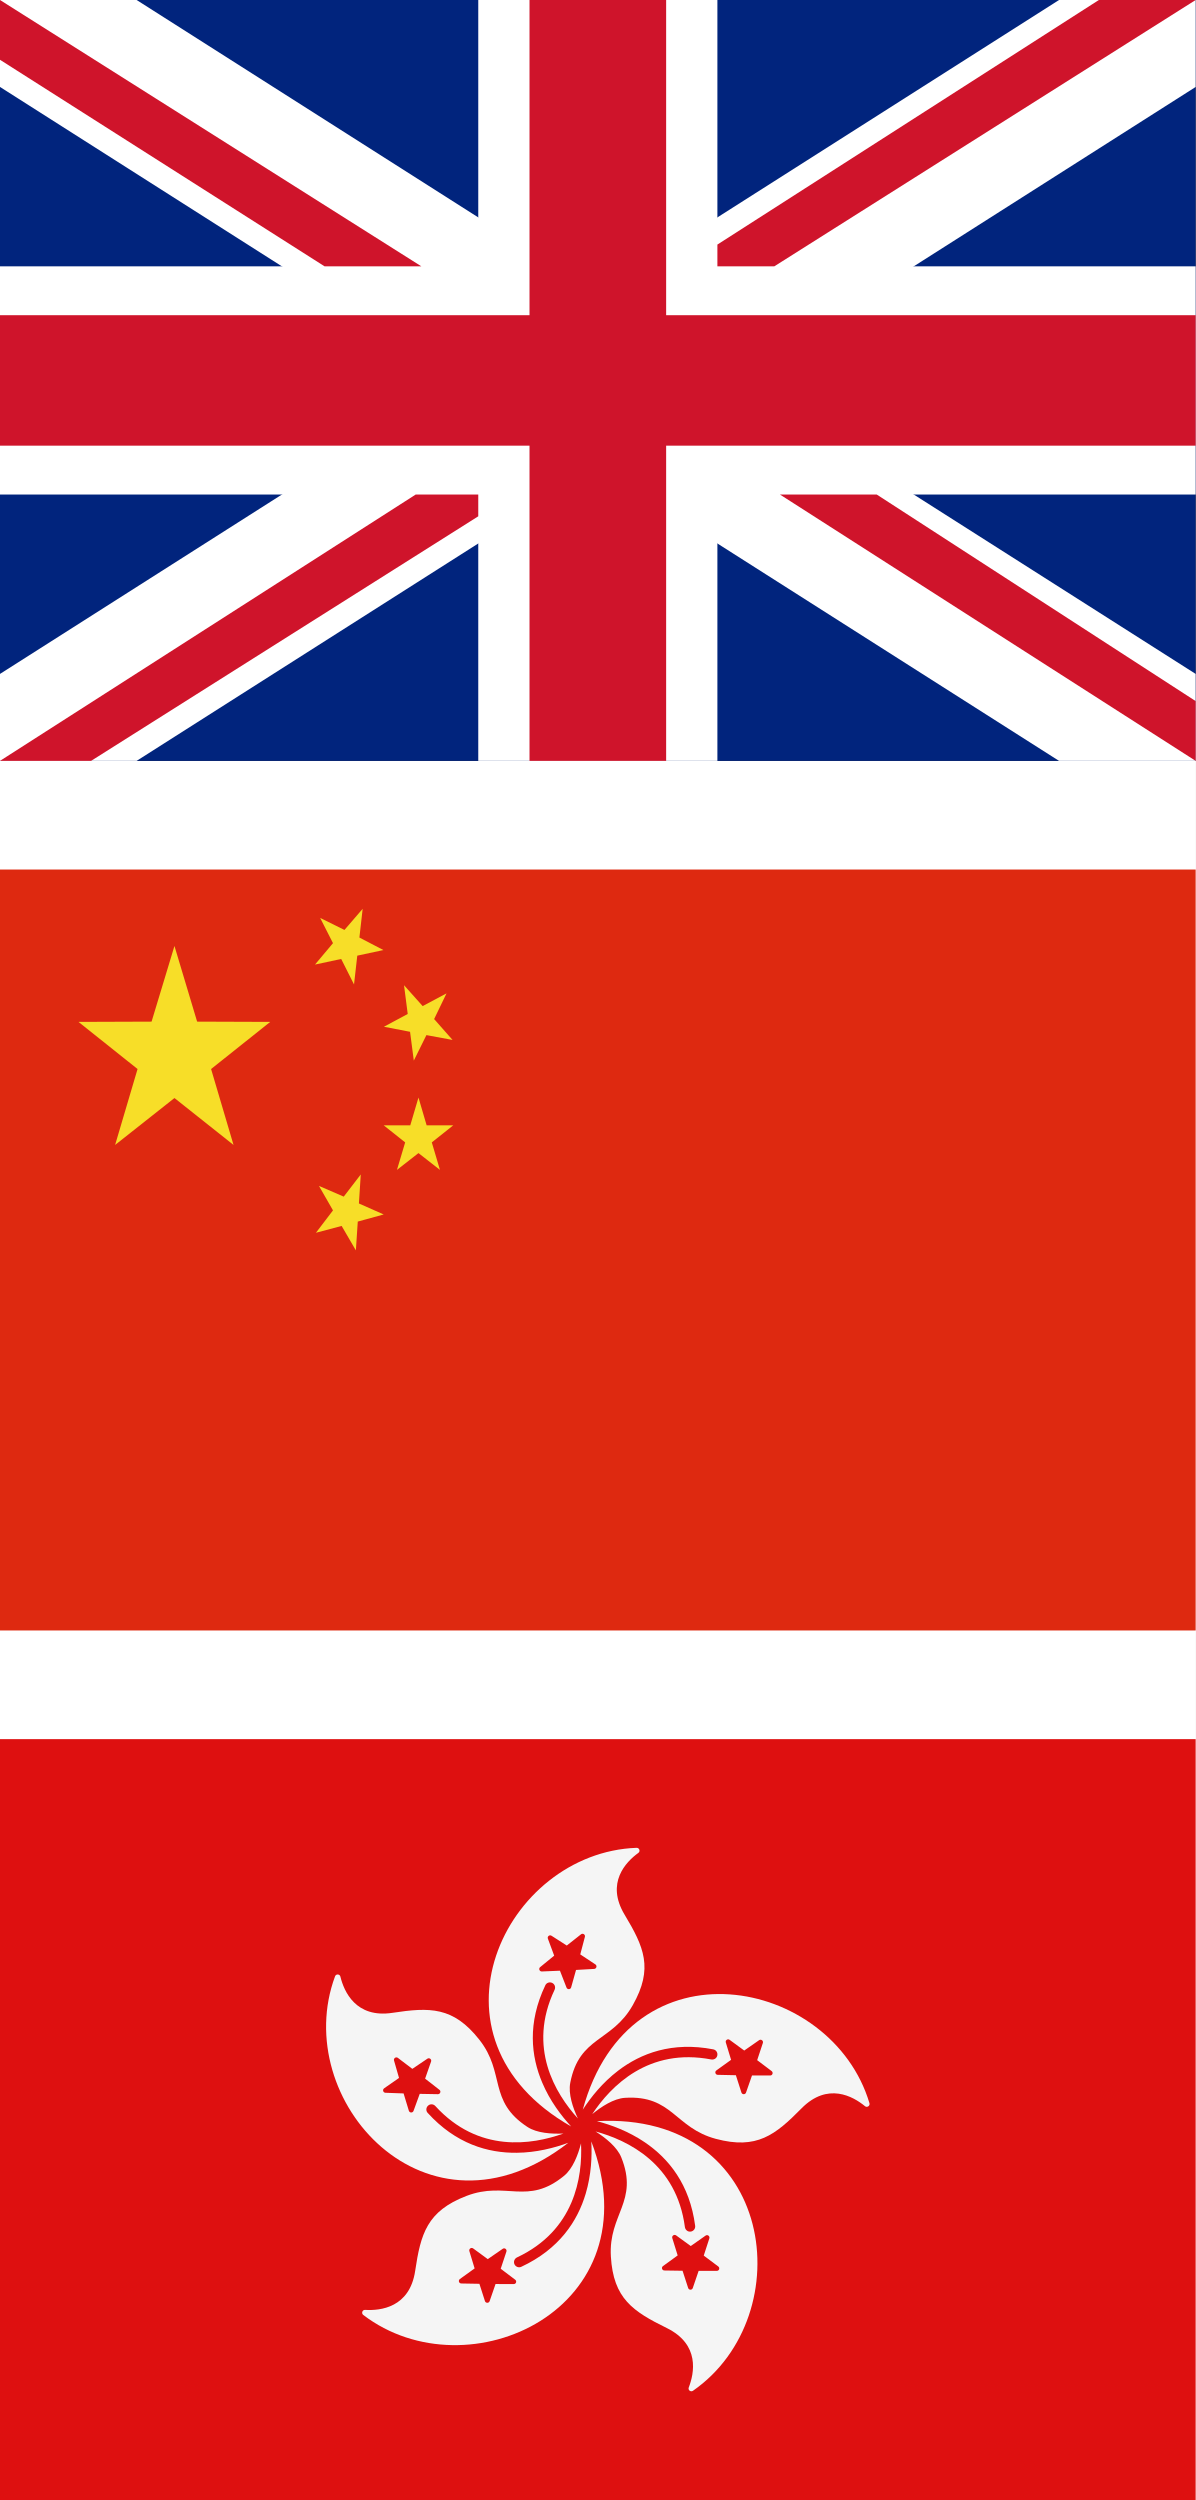
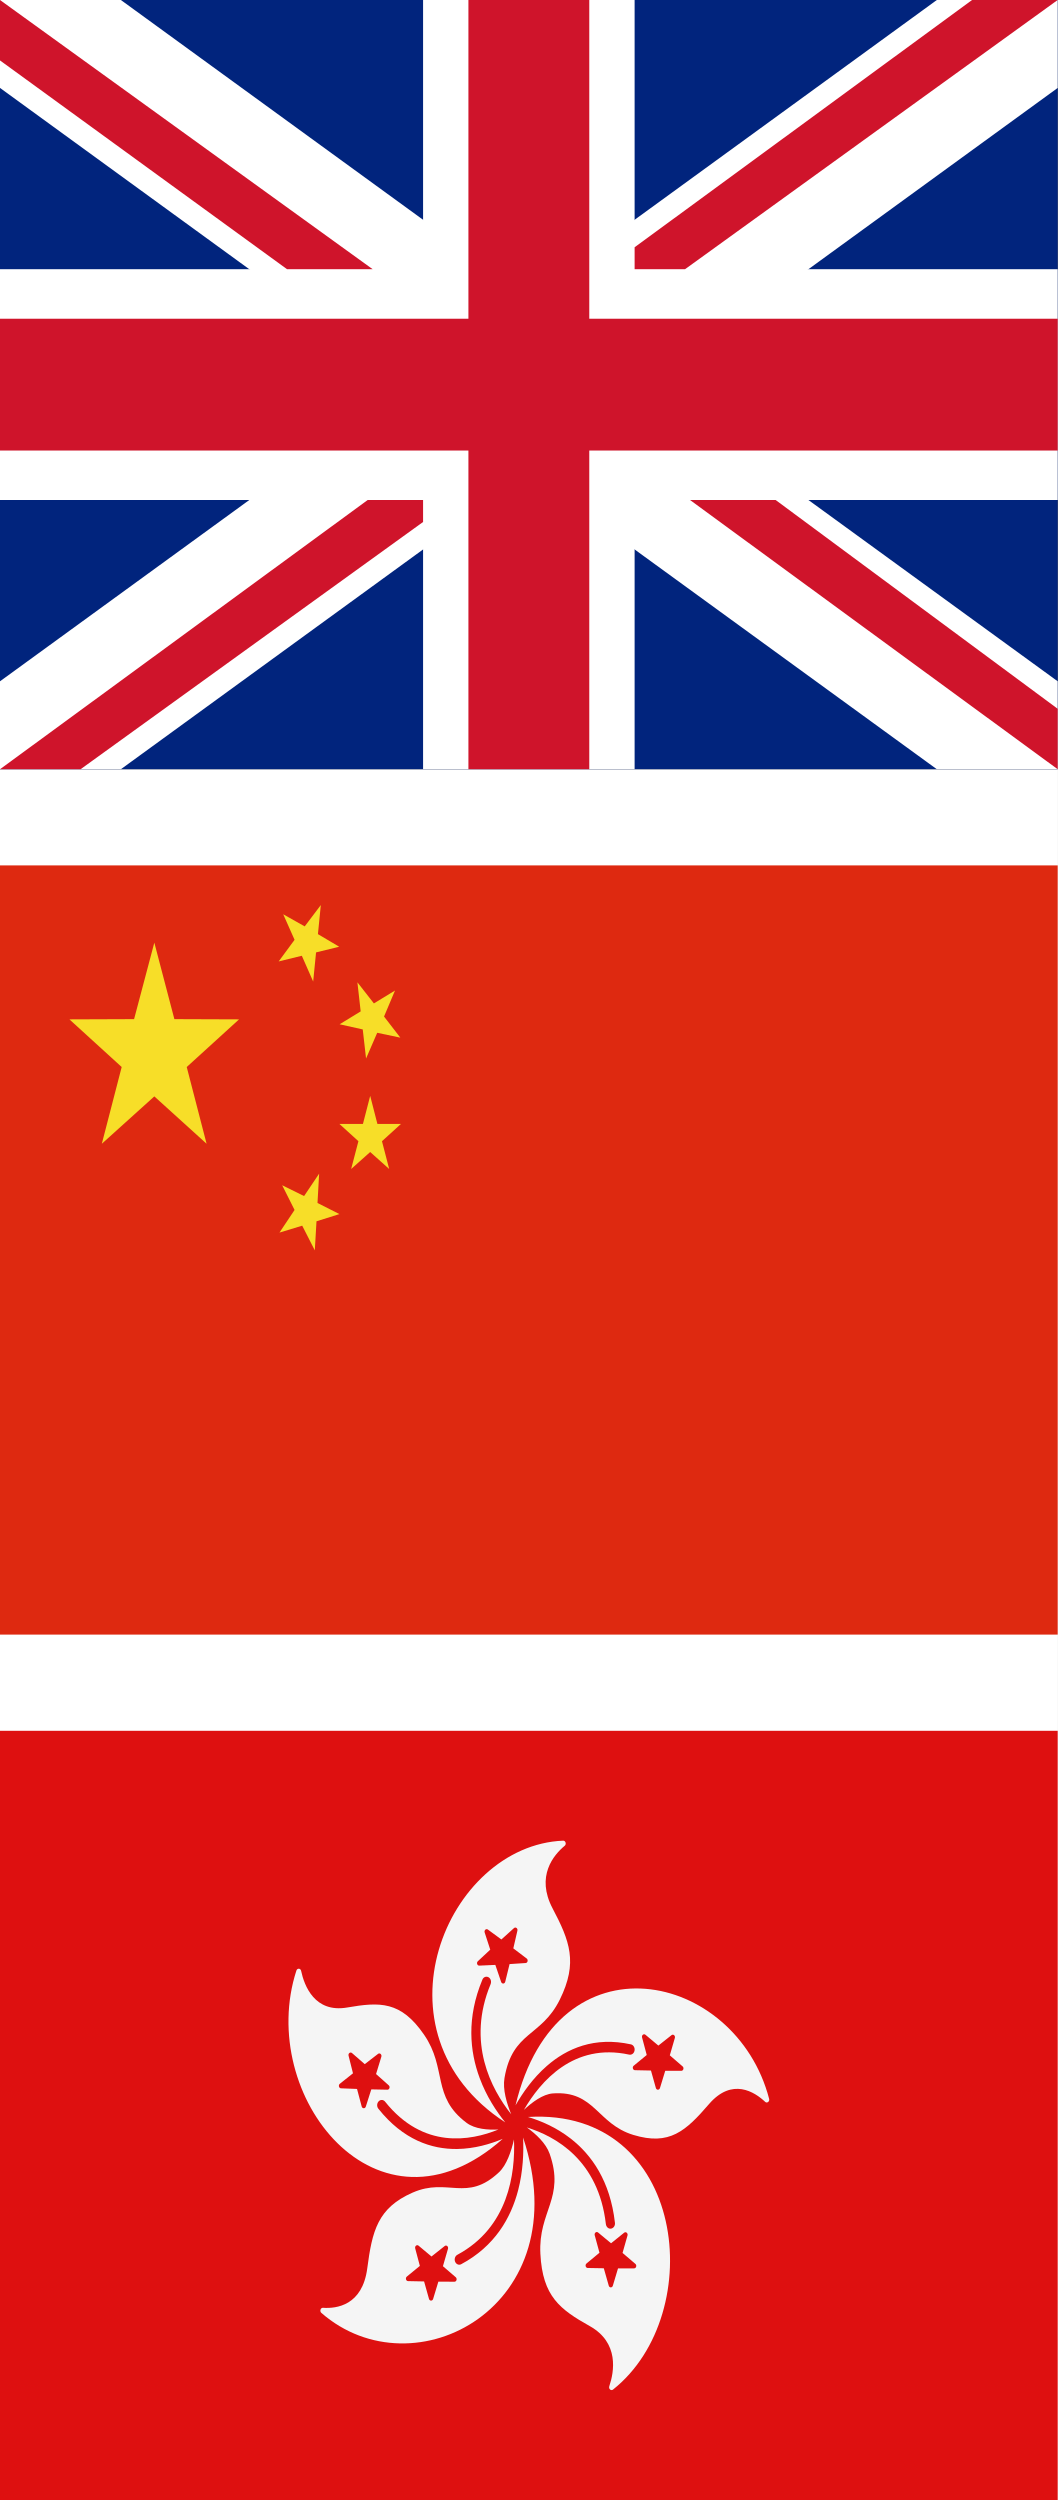
- <svg xmlns="http://www.w3.org/2000/svg" width="22" height="46" viewBox="0 0 22 46" fill="none">
+ <svg xmlns="http://www.w3.org/2000/svg" width="22" height="52" viewBox="0 0 22 52" fill="none">
  <g clip-path="url(#clip0)">
-     <rect width="22" height="46" fill="white" />
-     <path d="M22 16H0V30H22V16Z" fill="#DE2910" />
-     <path d="M2.118 21.067L2.531 19.67L1.444 18.803L2.789 18.798L3.21 17.406L3.627 18.798L4.972 18.803L3.884 19.67L4.297 21.067L3.21 20.204L2.118 21.067Z" fill="#F7DE28" />
-     <path d="M5.869 21.821L6.325 22.018L6.638 21.61L6.604 22.144L7.06 22.346L6.583 22.477L6.548 23.007L6.286 22.557L5.813 22.683L6.127 22.271L5.869 21.821Z" fill="#F7DE28" />
-     <path d="M8.327 19.135L7.846 19.046L7.614 19.515L7.545 18.985L7.064 18.892L7.502 18.657L7.434 18.128L7.777 18.512L8.216 18.278L7.988 18.751L8.327 19.135Z" fill="#F7DE28" />
-     <path d="M7.304 21.526L7.455 21.02L7.06 20.706H7.549L7.7 20.195L7.85 20.706H8.34L7.945 21.02L8.095 21.526L7.7 21.217L7.304 21.526Z" fill="#F7DE28" />
-     <path d="M5.891 16.89L6.338 17.111L6.673 16.722L6.613 17.251L7.055 17.481L6.574 17.584L6.514 18.114L6.278 17.645L5.796 17.748L6.127 17.354L5.891 16.89Z" fill="#F7DE28" />
-     <path d="M0 14H22V0H0V14Z" fill="#231F20" />
-     <path d="M22 0H0V14H22V0Z" fill="#01247D" />
-     <path d="M22 4.9H13.2V0H8.8V4.9H0V9.1H8.8V14H13.2V9.1H22V4.9Z" fill="white" />
-     <path d="M22 12.4L2.514 0H0V1.6L19.486 14H22V12.4Z" fill="white" />
-     <path d="M0 12.4L19.486 0H22V1.6L2.514 14H0V12.4Z" fill="white" />
-     <path d="M22 5.8H12.257V0H9.743V5.8H0V8.2H9.743V14H12.257V8.2H22V5.8Z" fill="#CF142B" />
-     <path d="M22 14V12.9L16.133 9.1H14.352L22 14Z" fill="#CF142B" />
-     <path d="M22 0H20.219L13.2 4.5V4.9H14.248L22 0Z" fill="#CF142B" />
-     <path d="M7.648 9.1L0 14H1.676L8.8 9.5V9.1H7.648Z" fill="#CF142B" />
-     <path d="M0 0V1.1L5.971 4.9H7.752L0 0Z" fill="#CF142B" />
-     <path d="M22 32H0V46H22V32Z" fill="#DE1010" />
-     <path d="M9.507 39.611C8.979 39.617 8.388 39.448 7.869 38.877C7.833 38.838 7.838 38.776 7.879 38.742L7.879 38.742C7.918 38.708 7.977 38.713 8.011 38.752C8.802 39.618 9.782 39.467 10.367 39.257C10.151 39.267 9.879 39.25 9.705 39.136C8.974 38.657 9.305 38.147 8.82 37.531C8.338 36.918 7.904 36.933 7.222 37.036C6.546 37.139 6.33 36.644 6.263 36.369C6.251 36.32 6.182 36.317 6.165 36.364C5.322 38.637 7.856 41.448 10.457 39.427C10.2 39.521 9.87 39.608 9.507 39.611ZM7.609 38.84C7.594 38.881 7.536 38.879 7.523 38.838L7.426 38.519L7.092 38.507C7.049 38.505 7.033 38.45 7.068 38.425L7.342 38.234L7.25 37.914C7.238 37.872 7.286 37.839 7.321 37.865L7.587 38.067L7.864 37.88C7.9 37.856 7.946 37.891 7.932 37.932L7.822 38.247L8.086 38.453C8.12 38.479 8.1 38.534 8.057 38.533L7.723 38.527L7.609 38.84Z" fill="#F5F5F5" />
-     <path d="M11.373 38.101C11.791 37.781 12.367 37.562 13.124 37.708C13.177 37.718 13.21 37.77 13.198 37.822L13.198 37.823C13.187 37.873 13.137 37.904 13.086 37.894C11.933 37.674 11.24 38.382 10.897 38.9C11.064 38.763 11.291 38.613 11.5 38.6C12.373 38.546 12.414 39.152 13.172 39.355C13.926 39.556 14.264 39.285 14.748 38.794C15.228 38.307 15.698 38.574 15.916 38.754C15.955 38.786 16.012 38.747 15.998 38.699C15.307 36.376 11.59 35.643 10.723 38.818C10.872 38.589 11.085 38.321 11.373 38.101ZM13.355 37.582C13.342 37.541 13.39 37.507 13.425 37.533L13.694 37.73L13.968 37.539C14.004 37.515 14.05 37.549 14.037 37.59L13.932 37.907L14.198 38.108C14.233 38.135 14.214 38.19 14.171 38.189L13.837 38.188L13.727 38.503C13.713 38.544 13.655 38.543 13.642 38.502L13.54 38.184L13.206 38.177C13.163 38.176 13.146 38.121 13.181 38.096L13.452 37.901L13.355 37.582Z" fill="#F5F5F5" />
-     <path d="M9.977 38.32C9.771 37.836 9.702 37.225 10.034 36.529C10.056 36.481 10.116 36.462 10.163 36.487L10.163 36.487C10.209 36.511 10.226 36.566 10.204 36.613C9.702 37.673 10.216 38.52 10.633 38.98C10.541 38.784 10.453 38.527 10.493 38.322C10.659 37.466 11.257 37.577 11.643 36.895C12.027 36.217 11.848 35.822 11.493 35.231C11.141 34.646 11.517 34.259 11.746 34.093C11.787 34.063 11.764 33.998 11.713 34C9.288 34.087 7.647 37.496 10.509 39.127C10.324 38.926 10.118 38.654 9.977 38.32ZM9.969 36.275C9.926 36.276 9.905 36.222 9.939 36.195L10.197 35.984L10.081 35.671C10.066 35.631 10.111 35.594 10.148 35.618L10.429 35.798L10.691 35.591C10.725 35.565 10.773 35.596 10.762 35.638L10.677 35.961L10.955 36.145C10.991 36.169 10.976 36.225 10.933 36.228L10.599 36.247L10.509 36.568C10.498 36.609 10.44 36.612 10.424 36.572L10.303 36.261L9.969 36.275Z" fill="#F5F5F5" />
-     <path d="M11.867 39.42C12.303 39.716 12.692 40.192 12.791 40.956C12.798 41.009 12.758 41.057 12.705 41.062L12.705 41.062C12.654 41.067 12.609 41.029 12.602 40.978C12.449 39.816 11.558 39.382 10.958 39.219C11.141 39.335 11.354 39.503 11.432 39.697C11.757 40.507 11.194 40.737 11.24 41.519C11.285 42.296 11.649 42.531 12.269 42.836C12.882 43.138 12.775 43.667 12.673 43.93C12.655 43.978 12.71 44.019 12.751 43.99C14.743 42.606 14.273 38.853 10.982 39.029C11.246 39.098 11.567 39.216 11.867 39.42ZM12.983 41.135C13.019 41.11 13.065 41.145 13.052 41.186L12.949 41.503L13.216 41.703C13.251 41.729 13.233 41.784 13.189 41.784L12.855 41.784L12.747 42.1C12.733 42.141 12.675 42.14 12.662 42.099L12.559 41.782L12.224 41.777C12.181 41.776 12.164 41.721 12.199 41.696L12.469 41.5L12.37 41.181C12.357 41.14 12.405 41.106 12.44 41.131L12.71 41.327L12.983 41.135Z" fill="#F5F5F5" />
-     <path d="M10.777 40.363C10.627 40.868 10.291 41.383 9.592 41.709C9.544 41.732 9.486 41.709 9.465 41.66L9.465 41.66C9.445 41.612 9.467 41.558 9.514 41.536C10.576 41.037 10.72 40.058 10.691 39.438C10.637 39.647 10.541 39.901 10.38 40.034C9.706 40.59 9.316 40.124 8.583 40.405C7.855 40.685 7.741 41.103 7.639 41.785C7.538 42.46 7.001 42.519 6.718 42.502C6.667 42.499 6.644 42.564 6.684 42.595C8.612 44.068 12.05 42.479 10.88 39.402C10.895 39.675 10.88 40.016 10.777 40.363ZM9.48 41.947C9.514 41.973 9.496 42.028 9.452 42.027L9.118 42.026L9.009 42.341C8.995 42.382 8.936 42.381 8.923 42.34L8.821 42.022L8.487 42.016C8.444 42.015 8.427 41.96 8.462 41.934L8.733 41.739L8.636 41.42C8.624 41.379 8.671 41.346 8.706 41.371L8.975 41.568L9.25 41.378C9.285 41.353 9.332 41.388 9.318 41.429L9.213 41.745L9.48 41.947Z" fill="#F5F5F5" />
+     <rect width="22" height="52" fill="white" />
+     <path d="M22 18H0V34H22V18Z" fill="#DE2910" />
+     <path d="M2.118 23.79L2.531 22.194L1.444 21.203L2.789 21.198L3.21 19.607L3.627 21.198L4.972 21.203L3.884 22.194L4.297 23.79L3.21 22.805L2.118 23.79Z" fill="#F7DE28" />
+     <path d="M5.869 24.653L6.325 24.878L6.638 24.412L6.604 25.022L7.06 25.253L6.583 25.403L6.548 26.008L6.286 25.494L5.813 25.638L6.127 25.167L5.869 24.653Z" fill="#F7DE28" />
+     <path d="M8.327 21.583L7.846 21.482L7.614 22.017L7.545 21.412L7.064 21.305L7.502 21.037L7.434 20.432L7.777 20.871L8.216 20.603L7.988 21.144L8.327 21.583Z" fill="#F7DE28" />
+     <path d="M7.304 24.315L7.455 23.737L7.06 23.378H7.549L7.7 22.794L7.85 23.378H8.34L7.945 23.737L8.095 24.315L7.7 23.962L7.304 24.315Z" fill="#F7DE28" />
+     <path d="M5.891 19.017L6.338 19.269L6.673 18.825L6.613 19.43L7.055 19.692L6.574 19.81L6.514 20.416L6.278 19.88L5.796 19.998L6.127 19.548L5.891 19.017Z" fill="#F7DE28" />
+     <path d="M0 16H22V0H0V16Z" fill="#231F20" />
+     <path d="M22 0H0V16H22V0Z" fill="#01247D" />
+     <path d="M22 5.6H13.2V0H8.8V5.6H0V10.4H8.8V16H13.2V10.4H22V5.6Z" fill="white" />
+     <path d="M22 14.171L2.514 0H0V1.829L19.486 16H22V14.171Z" fill="white" />
+     <path d="M0 14.171L19.486 0H22V1.829L2.514 16H0V14.171Z" fill="white" />
+     <path d="M22 6.629H12.257V0H9.743V6.629H0V9.371H9.743V16H12.257V9.371H22V6.629Z" fill="#CF142B" />
+     <path d="M22 16V14.743L16.133 10.4H14.352L22 16Z" fill="#CF142B" />
+     <path d="M22 0H20.219L13.2 5.143V5.6H14.248L22 0Z" fill="#CF142B" />
+     <path d="M7.648 10.4L0 16H1.676L8.8 10.857V10.4H7.648Z" fill="#CF142B" />
+     <path d="M0 0V1.257L5.971 5.6H7.752L0 0Z" fill="#CF142B" />
+     <path d="M22 36H0V52H22V36Z" fill="#DE1010" />
+     <path d="M9.507 44.699C8.979 44.705 8.388 44.512 7.869 43.86C7.833 43.815 7.838 43.744 7.879 43.705L7.879 43.705C7.918 43.666 7.977 43.672 8.011 43.716C8.802 44.707 9.782 44.533 10.367 44.294C10.151 44.305 9.879 44.286 9.705 44.155C8.974 43.608 9.305 43.025 8.82 42.321C8.338 41.621 7.904 41.638 7.222 41.756C6.546 41.873 6.33 41.307 6.263 40.993C6.251 40.937 6.182 40.934 6.165 40.988C5.322 43.585 7.856 46.798 10.457 44.488C10.2 44.596 9.87 44.694 9.507 44.699ZM7.609 43.817C7.594 43.864 7.536 43.862 7.523 43.815L7.426 43.45L7.092 43.437C7.049 43.435 7.033 43.371 7.068 43.343L7.342 43.125L7.25 42.758C7.238 42.711 7.286 42.674 7.321 42.703L7.587 42.934L7.864 42.72C7.9 42.693 7.946 42.733 7.932 42.78L7.822 43.14L8.086 43.375C8.12 43.405 8.1 43.467 8.057 43.466L7.723 43.459L7.609 43.817Z" fill="#F5F5F5" />
+     <path d="M11.373 42.973C11.791 42.607 12.367 42.356 13.124 42.523C13.177 42.535 13.21 42.595 13.198 42.654L13.198 42.654C13.187 42.712 13.137 42.747 13.086 42.736C11.933 42.484 11.24 43.293 10.897 43.886C11.064 43.729 11.291 43.558 11.5 43.543C12.373 43.481 12.414 44.174 13.172 44.406C13.926 44.636 14.264 44.326 14.748 43.764C15.228 43.208 15.698 43.513 15.916 43.719C15.955 43.755 16.012 43.711 15.998 43.656C15.307 41.001 11.59 40.163 10.723 43.791C10.872 43.53 11.085 43.224 11.373 42.973ZM13.355 42.379C13.342 42.332 13.39 42.294 13.425 42.323L13.694 42.548L13.968 42.331C14.004 42.303 14.05 42.342 14.037 42.389L13.932 42.751L14.198 42.981C14.233 43.011 14.214 43.074 14.171 43.073L13.837 43.072L13.727 43.432C13.713 43.478 13.655 43.477 13.642 43.431L13.54 43.067L13.206 43.06C13.163 43.059 13.146 42.995 13.181 42.967L13.452 42.744L13.355 42.379Z" fill="#F5F5F5" />
+     <path d="M9.977 43.223C9.771 42.669 9.702 41.972 10.034 41.176C10.056 41.121 10.116 41.1 10.163 41.128L10.163 41.128C10.209 41.155 10.226 41.218 10.204 41.272C9.702 42.483 10.216 43.451 10.633 43.977C10.541 43.753 10.453 43.46 10.493 43.225C10.659 42.246 11.257 42.374 11.643 41.594C12.027 40.819 11.848 40.368 11.493 39.693C11.141 39.024 11.517 38.582 11.746 38.392C11.787 38.358 11.764 38.284 11.713 38.286C9.288 38.385 7.647 42.281 10.509 44.146C10.324 43.916 10.118 43.605 9.977 43.223ZM9.969 40.885C9.926 40.887 9.905 40.825 9.939 40.794L10.197 40.553L10.081 40.196C10.066 40.149 10.111 40.108 10.148 40.135L10.429 40.341L10.691 40.104C10.725 40.074 10.773 40.11 10.762 40.158L10.677 40.526L10.955 40.737C10.991 40.765 10.976 40.829 10.933 40.831L10.599 40.853L10.509 41.22C10.498 41.268 10.44 41.271 10.424 41.225L10.303 40.87L9.969 40.885Z" fill="#F5F5F5" />
+     <path d="M11.867 44.48C12.303 44.818 12.692 45.362 12.791 46.236C12.798 46.296 12.758 46.351 12.705 46.356L12.705 46.356C12.654 46.362 12.609 46.319 12.602 46.261C12.449 44.933 11.558 44.436 10.958 44.251C11.141 44.383 11.354 44.575 11.432 44.797C11.757 45.722 11.194 45.985 11.24 46.879C11.285 47.767 11.649 48.036 12.269 48.384C12.882 48.729 12.775 49.334 12.673 49.635C12.655 49.689 12.71 49.736 12.751 49.703C14.743 48.121 14.273 43.833 10.982 44.033C11.246 44.112 11.567 44.247 11.867 44.48ZM12.983 46.44C13.019 46.412 13.065 46.451 13.052 46.498L12.949 46.861L13.216 47.089C13.251 47.119 13.233 47.182 13.189 47.182L12.855 47.182L12.747 47.543C12.733 47.59 12.675 47.589 12.662 47.542L12.559 47.18L12.224 47.174C12.181 47.173 12.164 47.11 12.199 47.081L12.469 46.857L12.37 46.493C12.357 46.446 12.405 46.407 12.44 46.436L12.71 46.66L12.983 46.44Z" fill="#F5F5F5" />
+     <path d="M10.777 45.558C10.627 46.134 10.291 46.723 9.592 47.096C9.544 47.122 9.486 47.096 9.465 47.04L9.465 47.04C9.445 46.986 9.467 46.924 9.514 46.899C10.576 46.328 10.72 45.209 10.691 44.5C10.637 44.739 10.541 45.03 10.38 45.182C9.706 45.817 9.316 45.285 8.583 45.606C7.855 45.925 7.741 46.403 7.639 47.182C7.538 47.954 7.001 48.022 6.718 48.002C6.667 47.999 6.644 48.073 6.684 48.108C8.612 49.792 12.05 47.976 10.88 44.46C10.895 44.771 10.88 45.161 10.777 45.558ZM9.48 47.367C9.514 47.397 9.496 47.46 9.452 47.46L9.118 47.458L9.009 47.818C8.995 47.865 8.936 47.864 8.923 47.817L8.821 47.454L8.487 47.447C8.444 47.446 8.427 47.382 8.462 47.353L8.733 47.131L8.636 46.766C8.624 46.719 8.671 46.681 8.706 46.71L8.975 46.935L9.25 46.717C9.285 46.689 9.332 46.728 9.318 46.775L9.213 47.137L9.48 47.367Z" fill="#F5F5F5" />
  </g>
  <defs>
    <clipPath id="clip0">
-       <rect width="22" height="46" fill="white" />
+       <rect width="22" height="52" fill="white" />
    </clipPath>
  </defs>
</svg>
